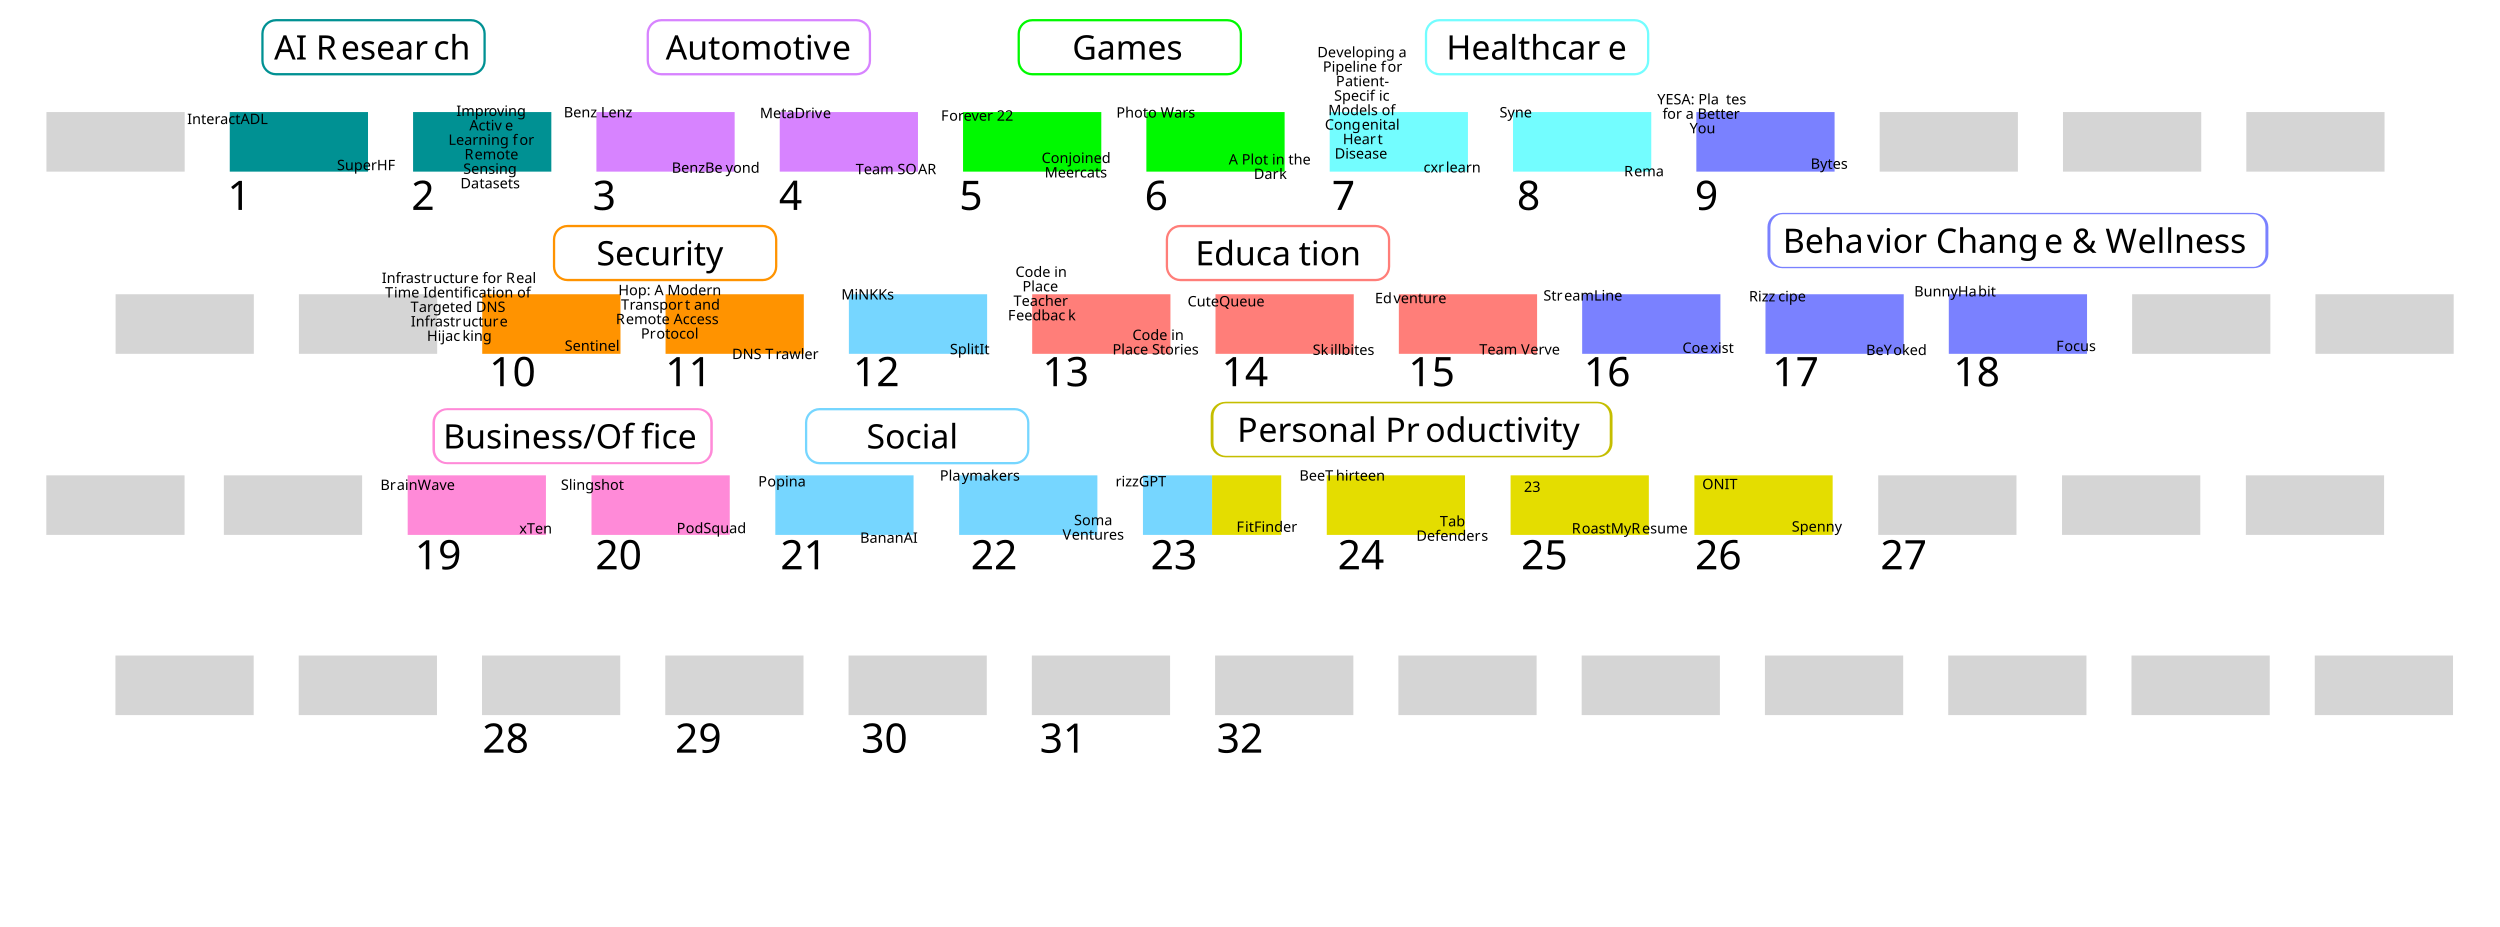
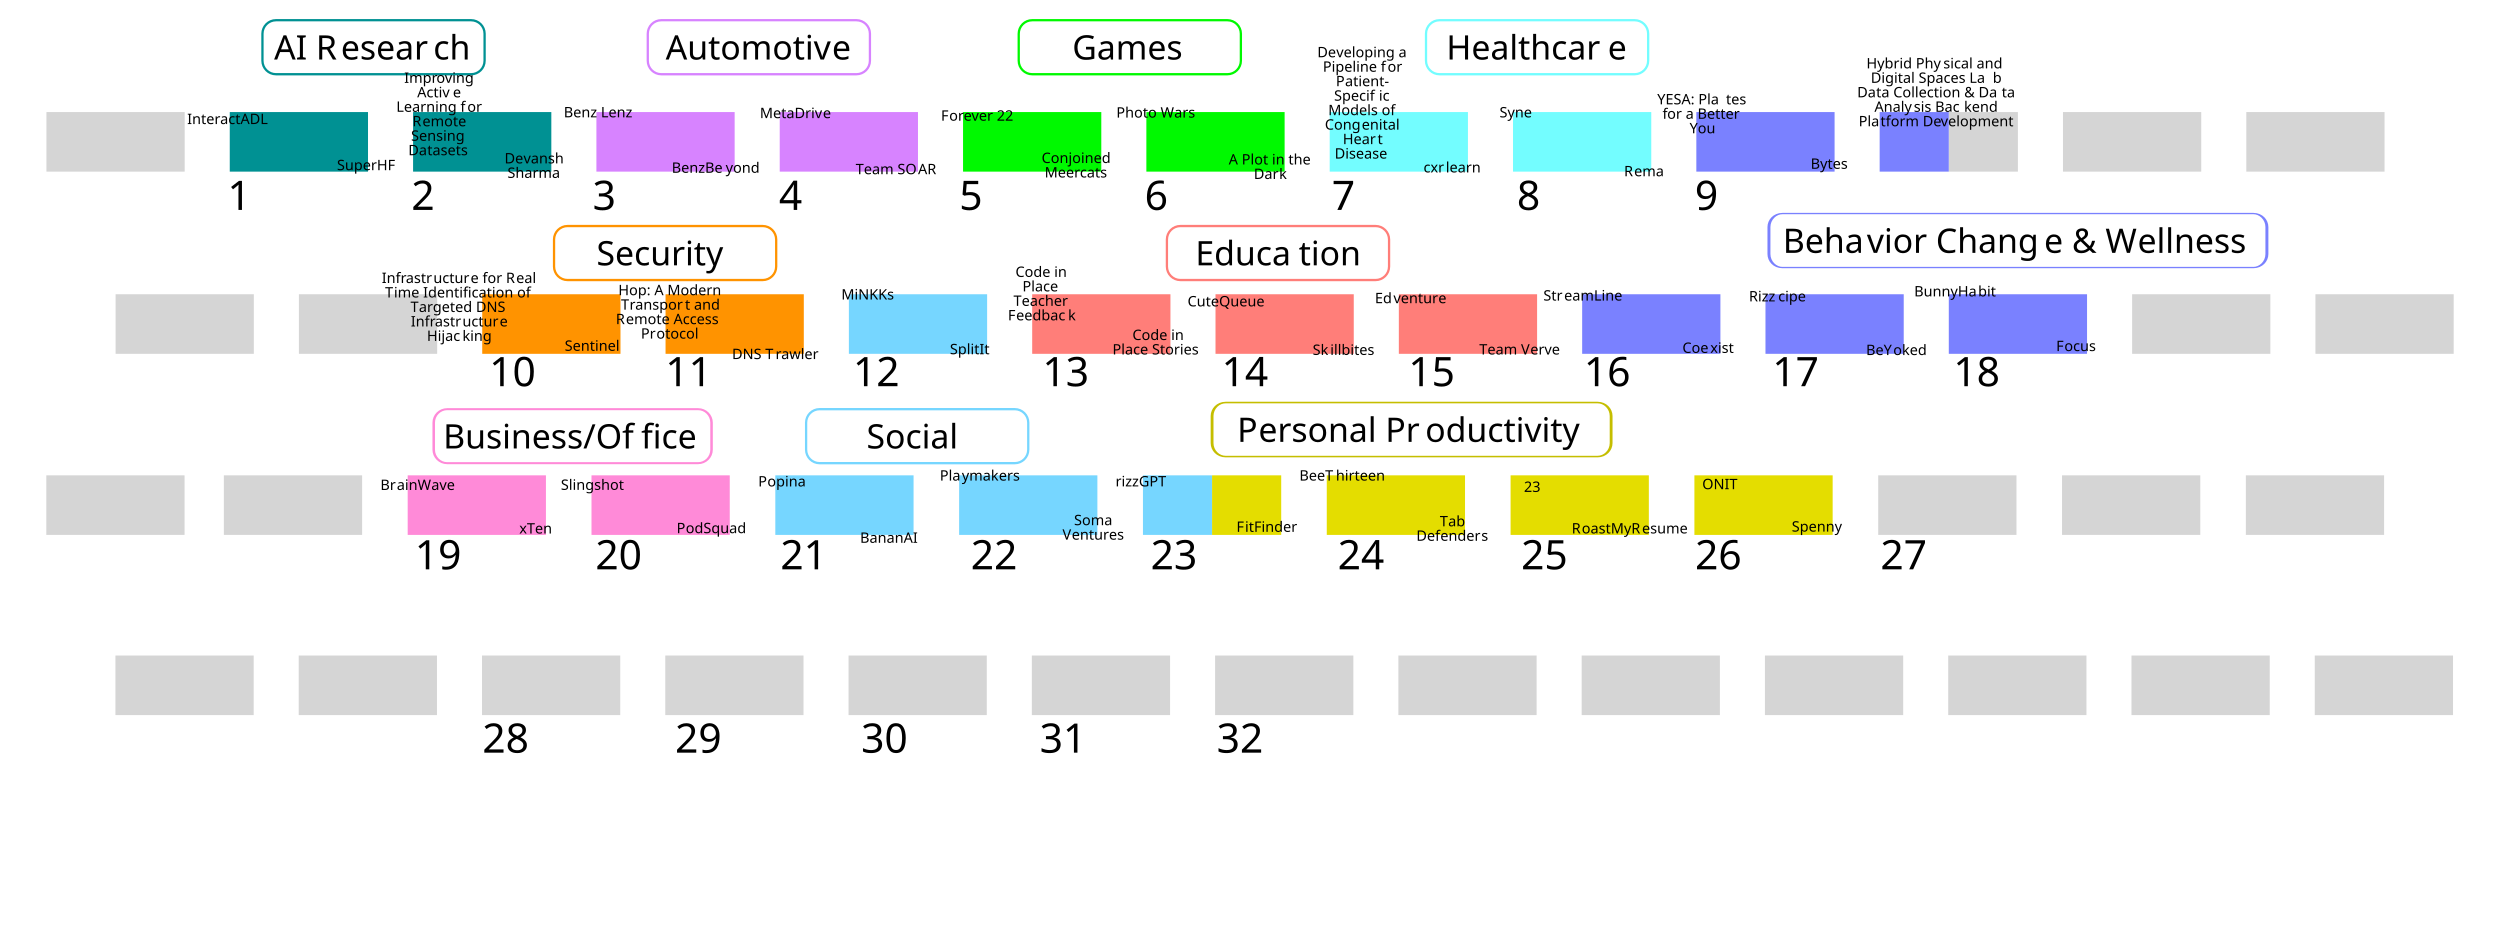
<svg xmlns="http://www.w3.org/2000/svg" width="100%" height="100%" viewBox="0 0 4318 1600" version="1.1" xml:space="preserve" style="fill-rule:evenodd;clip-rule:evenodd;stroke-linecap:round;stroke-linejoin:round;stroke-miterlimit:1.5;">
  <g transform="matrix(1,0,0,1,0.0192315,85.8607)">
    <rect x="80.184" y="107.692" width="238.785" height="102.894" style="fill:rgb(213,213,213);" />
  </g>
  <g transform="matrix(1,0,0,1,119.464,400.539)">
    <rect x="80.184" y="107.692" width="238.785" height="102.894" style="fill:rgb(213,213,213);" />
  </g>
  <g transform="matrix(1,0,0,1,119.196,1024.53)">
    <rect x="80.184" y="107.692" width="238.785" height="102.894" style="fill:rgb(213,213,213);" />
  </g>
  <g transform="matrix(1,0,0,1,435.753,1024.53)">
    <rect x="80.184" y="107.692" width="238.785" height="102.894" style="fill:rgb(213,213,213);" />
  </g>
  <g transform="matrix(1,0,0,1,752.31,1024.53)">
    <rect x="80.184" y="107.692" width="238.785" height="102.894" style="fill:rgb(214,214,214);" />
  </g>
  <g transform="matrix(1,0,0,1,1068.87,1024.53)">
    <rect x="80.184" y="107.692" width="238.785" height="102.894" style="fill:rgb(214,214,214);" />
  </g>
  <g transform="matrix(1,0,0,1,1385.42,1024.53)">
    <rect x="80.184" y="107.692" width="238.785" height="102.894" style="fill:rgb(213,213,213);" />
  </g>
  <g transform="matrix(1,0,0,1,1701.98,1024.53)">
    <rect x="80.184" y="107.692" width="238.785" height="102.894" style="fill:rgb(213,213,213);" />
  </g>
  <g transform="matrix(1,0,0,1,2018.54,1024.53)">
    <rect x="80.184" y="107.692" width="238.785" height="102.894" style="fill:rgb(213,213,213);" />
  </g>
  <g transform="matrix(1,0,0,1,2335.09,1024.53)">
    <rect x="80.184" y="107.692" width="238.785" height="102.894" style="fill:rgb(213,213,213);" />
  </g>
  <g transform="matrix(1,0,0,1,2651.65,1024.53)">
    <rect x="80.184" y="107.692" width="238.785" height="102.894" style="fill:rgb(213,213,213);" />
  </g>
  <g transform="matrix(1,0,0,1,2968.21,1024.53)">
    <rect x="80.184" y="107.692" width="238.785" height="102.894" style="fill:rgb(213,213,213);" />
  </g>
  <g transform="matrix(1,0,0,1,3284.76,1024.53)">
    <rect x="80.184" y="107.692" width="238.785" height="102.894" style="fill:rgb(213,213,213);" />
  </g>
  <g transform="matrix(1,0,0,1,3601.32,1024.53)">
    <rect x="80.184" y="107.692" width="238.785" height="102.894" style="fill:rgb(213,213,213);" />
  </g>
  <g transform="matrix(1,0,0,1,3917.88,1024.53)">
    <rect x="80.184" y="107.692" width="238.785" height="102.894" style="fill:rgb(213,213,213);" />
  </g>
  <g transform="matrix(1,0,0,1,-0.196716,713.311)">
    <rect x="80.184" y="107.692" width="238.785" height="102.894" style="fill:rgb(213,213,213);" />
  </g>
  <g transform="matrix(1,0,0,1,306.479,713.311)">
    <rect x="80.184" y="107.692" width="238.785" height="102.894" style="fill:rgb(213,213,213);" />
  </g>
  <g transform="matrix(1,0,0,1,623.967,713.311)">
    <rect x="80.184" y="107.692" width="238.785" height="102.894" style="fill:rgb(255,138,216);" />
  </g>
  <g transform="matrix(1,0,0,1,941.456,713.311)">
    <rect x="80.184" y="107.692" width="238.785" height="102.894" style="fill:rgb(255,138,216);" />
  </g>
  <g transform="matrix(1,0,0,1,1258.94,713.311)">
    <rect x="80.184" y="107.692" width="238.785" height="102.894" style="fill:rgb(118,214,255);" />
  </g>
  <g transform="matrix(1,0,0,1,1576.43,713.311)">
    <rect x="80.184" y="107.692" width="238.785" height="102.894" style="fill:rgb(118,214,255);" />
  </g>
  <g transform="matrix(0.5,0,0,1,1934.01,713.311)">
    <rect x="80.184" y="107.692" width="238.785" height="102.894" style="fill:rgb(118,214,255);" />
  </g>
  <g transform="matrix(0.5,0,0,1,2053.41,713.311)">
    <rect x="80.184" y="107.692" width="238.785" height="102.894" style="fill:rgb(228,221,0);" />
  </g>
  <g transform="matrix(1,0,0,1,2211.41,713.311)">
    <rect x="80.184" y="107.692" width="238.785" height="102.894" style="fill:rgb(228,221,0);" />
  </g>
  <g transform="matrix(1,0,0,1,2528.9,713.311)">
    <rect x="80.184" y="107.692" width="238.785" height="102.894" style="fill:rgb(228,221,0);" />
  </g>
  <g transform="matrix(1,0,0,1,2846.39,713.311)">
    <rect x="80.184" y="107.692" width="238.785" height="102.894" style="fill:rgb(228,221,0);" />
  </g>
  <g transform="matrix(1,0,0,1,3163.87,713.311)">
    <rect x="80.184" y="107.692" width="238.785" height="102.894" style="fill:rgb(213,213,213);" />
  </g>
  <g transform="matrix(1,0,0,1,3481.36,713.311)">
    <rect x="80.184" y="107.692" width="238.785" height="102.894" style="fill:rgb(213,213,213);" />
  </g>
  <g transform="matrix(1,0,0,1,3798.85,713.311)">
    <rect x="80.184" y="107.692" width="238.785" height="102.894" style="fill:rgb(213,213,213);" />
  </g>
  <g transform="matrix(1,0,0,1,436.096,400.539)">
    <rect x="80.184" y="107.692" width="238.785" height="102.894" style="fill:rgb(213,213,213);" />
  </g>
  <g transform="matrix(1,0,0,1,752.727,400.539)">
    <rect x="80.184" y="107.692" width="238.785" height="102.894" style="fill:rgb(255,147,0);" />
  </g>
  <g transform="matrix(1,0,0,1,1069.36,400.539)">
    <rect x="80.184" y="107.692" width="238.785" height="102.894" style="fill:rgb(255,147,0);" />
  </g>
  <g transform="matrix(1,0,0,1,1385.99,400.539)">
    <rect x="80.184" y="107.692" width="238.785" height="102.894" style="fill:rgb(118,214,255);" />
  </g>
  <g transform="matrix(1,0,0,1,1702.62,400.539)">
    <rect x="80.184" y="107.692" width="238.785" height="102.894" style="fill:rgb(255,126,121);" />
  </g>
  <g transform="matrix(1,0,0,1,2019.25,400.539)">
    <rect x="80.184" y="107.692" width="238.785" height="102.894" style="fill:rgb(255,126,121);" />
  </g>
  <g transform="matrix(1,0,0,1,2335.89,400.539)">
    <rect x="80.184" y="107.692" width="238.785" height="102.894" style="fill:rgb(255,126,121);" />
  </g>
  <g transform="matrix(1,0,0,1,2652.52,400.539)">
    <rect x="80.184" y="107.692" width="238.785" height="102.894" style="fill:rgb(122,129,255);" />
  </g>
  <g transform="matrix(1,0,0,1,2969.15,400.539)">
    <rect x="80.184" y="107.692" width="238.785" height="102.894" style="fill:rgb(122,129,255);" />
  </g>
  <g transform="matrix(1,0,0,1,3285.78,400.539)">
    <rect x="80.184" y="107.692" width="238.785" height="102.894" style="fill:rgb(122,129,255);" />
  </g>
  <g transform="matrix(1,0,0,1,3602.41,400.539)">
    <rect x="80.184" y="107.692" width="238.785" height="102.894" style="fill:rgb(213,213,213);" />
  </g>
  <g transform="matrix(1,0,0,1,3919.04,400.539)">
    <rect x="80.184" y="107.692" width="238.785" height="102.894" style="fill:rgb(213,213,213);" />
  </g>
  <g transform="matrix(1,0,0,1,316.653,85.8607)">
    <rect x="80.184" y="107.692" width="238.785" height="102.894" style="fill:rgb(0,145,147);" />
  </g>
  <g transform="matrix(1,0,0,1,633.287,85.8607)">
    <rect x="80.184" y="107.692" width="238.785" height="102.894" style="fill:rgb(0,145,147);" />
  </g>
  <g transform="matrix(1,0,0,1,949.921,85.8607)">
    <rect x="80.184" y="107.692" width="238.785" height="102.894" style="fill:rgb(215,131,255);" />
  </g>
  <g transform="matrix(1,0,0,1,1266.55,85.8607)">
    <rect x="80.184" y="107.692" width="238.785" height="102.894" style="fill:rgb(215,131,255);" />
  </g>
  <g transform="matrix(1,0,0,1,1583.19,85.8607)">
    <rect x="80.184" y="107.692" width="238.785" height="102.894" style="fill:rgb(0,249,0);" />
  </g>
  <g transform="matrix(1,0,0,1,1899.82,85.8607)">
    <rect x="80.184" y="107.692" width="238.785" height="102.894" style="fill:rgb(0,249,0);" />
  </g>
  <g transform="matrix(1,0,0,1,2216.46,85.8607)">
    <rect x="80.184" y="107.692" width="238.785" height="102.894" style="fill:rgb(115,253,255);" />
  </g>
  <g transform="matrix(1,0,0,1,2533.09,85.8607)">
    <rect x="80.184" y="107.692" width="238.785" height="102.894" style="fill:rgb(115,253,255);" />
  </g>
  <g transform="matrix(1,0,0,1,2849.72,85.8607)">
    <rect x="80.184" y="107.692" width="238.785" height="102.894" style="fill:rgb(122,129,255);" />
  </g>
-   <g transform="matrix(1,0,0,1,3166.36,85.8607)">
-     <rect x="80.184" y="107.692" width="238.785" height="102.894" style="fill:rgb(213,213,213);" />
+   <g transform="matrix(0.5,0,0,1,3325.84,85.8607)">
+     <rect x="80.184" y="107.692" width="238.785" height="102.894" style="fill:rgb(213,213,213);" />
+   </g>
+   <g transform="matrix(0.5,0,0,1,3206.45,85.8607)">
+     <rect x="80.184" y="107.692" width="238.785" height="102.894" style="fill:rgb(122,129,255);" />
  </g>
  <g transform="matrix(1,0,0,1,3482.99,85.8607)">
    <rect x="80.184" y="107.692" width="238.785" height="102.894" style="fill:rgb(213,213,213);" />
  </g>
  <g transform="matrix(1,0,0,1,3799.63,85.8607)">
    <rect x="80.184" y="107.692" width="238.785" height="102.894" style="fill:rgb(213,213,213);" />
  </g>
  <g transform="matrix(1,0,0,1,8.45554,68.8356)">
    <g transform="matrix(70.3158,0,0,70.3158,426.262,293.732)">
        </g>
    <text x="384.478px" y="293.732px" style="font-family:'ArialRoundedMTBold', 'Arial Rounded MT Bold', sans-serif;font-size:70.316px;">1</text>
  </g>
  <g transform="matrix(1,0,0,1,326.03,68.8356)">
    <g transform="matrix(70.3158,0,0,70.3158,426.262,293.732)">
        </g>
    <text x="384.478px" y="293.732px" style="font-family:'ArialRoundedMTBold', 'Arial Rounded MT Bold', sans-serif;font-size:70.316px;">2</text>
  </g>
  <g transform="matrix(1,0,0,1,639.115,68.8356)">
    <g transform="matrix(70.3158,0,0,70.3158,426.262,293.732)">
        </g>
    <text x="384.478px" y="293.732px" style="font-family:'ArialRoundedMTBold', 'Arial Rounded MT Bold', sans-serif;font-size:70.316px;">3</text>
  </g>
  <g transform="matrix(1,0,0,1,960.898,68.8356)">
    <g transform="matrix(70.3158,0,0,70.3158,426.262,293.732)">
        </g>
    <text x="384.478px" y="293.732px" style="font-family:'ArialRoundedMTBold', 'Arial Rounded MT Bold', sans-serif;font-size:70.316px;">4</text>
  </g>
  <g transform="matrix(1,0,0,1,1272.39,68.8356)">
    <g transform="matrix(70.3158,0,0,70.3158,426.262,293.732)">
        </g>
    <text x="384.478px" y="293.732px" style="font-family:'ArialRoundedMTBold', 'Arial Rounded MT Bold', sans-serif;font-size:70.316px;">5</text>
  </g>
  <g transform="matrix(1,0,0,1,1592.62,68.8356)">
    <g transform="matrix(70.3158,0,0,70.3158,426.262,293.732)">
        </g>
    <text x="384.478px" y="293.732px" style="font-family:'ArialRoundedMTBold', 'Arial Rounded MT Bold', sans-serif;font-size:70.316px;">6</text>
  </g>
  <g transform="matrix(1,0,0,1,1915.85,68.8356)">
    <g transform="matrix(70.3158,0,0,70.3158,426.262,293.732)">
        </g>
    <text x="384.478px" y="293.732px" style="font-family:'ArialRoundedMTBold', 'Arial Rounded MT Bold', sans-serif;font-size:70.316px;">7</text>
  </g>
  <g transform="matrix(1,0,0,1,2235.55,68.8356)">
    <g transform="matrix(70.3158,0,0,70.3158,426.262,293.732)">
        </g>
    <text x="384.478px" y="293.732px" style="font-family:'ArialRoundedMTBold', 'Arial Rounded MT Bold', sans-serif;font-size:70.316px;">8</text>
  </g>
  <g transform="matrix(1,0,0,1,2542.94,68.8356)">
    <g transform="matrix(70.3158,0,0,70.3158,426.262,293.732)">
        </g>
    <text x="384.478px" y="293.732px" style="font-family:'ArialRoundedMTBold', 'Arial Rounded MT Bold', sans-serif;font-size:70.316px;">9</text>
  </g>
  <g transform="matrix(1,0,0,1,2989.41,373.294)">
    <g transform="matrix(70.3158,0,0,70.3158,468.046,293.732)">
        </g>
    <text x="384.478px" y="293.732px" style="font-family:'ArialRoundedMTBold', 'Arial Rounded MT Bold', sans-serif;font-size:70.316px;">18</text>
  </g>
  <g transform="matrix(1,0,0,1,2676.7,373.294)">
    <g transform="matrix(70.3158,0,0,70.3158,468.046,293.732)">
        </g>
    <text x="384.478px" y="293.732px" style="font-family:'ArialRoundedMTBold', 'Arial Rounded MT Bold', sans-serif;font-size:70.316px;">17</text>
  </g>
  <g transform="matrix(1,0,0,1,2351.26,373.294)">
    <g transform="matrix(70.3158,0,0,70.3158,468.046,293.732)">
        </g>
    <text x="384.478px" y="293.732px" style="font-family:'ArialRoundedMTBold', 'Arial Rounded MT Bold', sans-serif;font-size:70.316px;">16</text>
  </g>
  <g transform="matrix(1,0,0,1,2048.05,373.294)">
    <g transform="matrix(70.3158,0,0,70.3158,468.046,293.732)">
        </g>
    <text x="384.478px" y="293.732px" style="font-family:'ArialRoundedMTBold', 'Arial Rounded MT Bold', sans-serif;font-size:70.316px;">15</text>
  </g>
  <g transform="matrix(1,0,0,1,1725.52,373.294)">
    <g transform="matrix(70.3158,0,0,70.3158,468.046,293.732)">
        </g>
    <text x="384.478px" y="293.732px" style="font-family:'ArialRoundedMTBold', 'Arial Rounded MT Bold', sans-serif;font-size:70.316px;">14</text>
  </g>
  <g transform="matrix(1,0,0,1,1416.05,373.294)">
    <g transform="matrix(70.3158,0,0,70.3158,468.046,293.732)">
        </g>
    <text x="384.478px" y="293.732px" style="font-family:'ArialRoundedMTBold', 'Arial Rounded MT Bold', sans-serif;font-size:70.316px;">13</text>
  </g>
  <g transform="matrix(1,0,0,1,1088.82,373.294)">
    <g transform="matrix(70.3158,0,0,70.3158,468.046,293.732)">
        </g>
    <text x="384.478px" y="293.732px" style="font-family:'ArialRoundedMTBold', 'Arial Rounded MT Bold', sans-serif;font-size:70.316px;">12</text>
  </g>
  <g transform="matrix(1,0,0,1,764.664,373.294)">
    <g transform="matrix(70.3158,0,0,70.3158,468.046,293.732)">
        </g>
    <text x="384.478px" y="293.732px" style="font-family:'ArialRoundedMTBold', 'Arial Rounded MT Bold', sans-serif;font-size:70.316px;">11</text>
  </g>
  <g transform="matrix(1,0,0,1,460.52,373.294)">
    <g transform="matrix(70.3158,0,0,70.3158,468.046,293.732)">
        </g>
    <text x="384.478px" y="293.732px" style="font-family:'ArialRoundedMTBold', 'Arial Rounded MT Bold', sans-serif;font-size:70.316px;">10</text>
  </g>
  <g transform="matrix(1,0,0,1,332.006,689.567)">
    <g transform="matrix(70.3158,0,0,70.3158,468.046,293.732)">
        </g>
    <text x="384.478px" y="293.732px" style="font-family:'ArialRoundedMTBold', 'Arial Rounded MT Bold', sans-serif;font-size:70.316px;">19</text>
  </g>
  <g transform="matrix(1,0,0,1,643.875,689.567)">
    <g transform="matrix(70.3158,0,0,70.3158,468.046,293.732)">
        </g>
    <text x="384.478px" y="293.732px" style="font-family:'ArialRoundedMTBold', 'Arial Rounded MT Bold', sans-serif;font-size:70.316px;">20</text>
  </g>
  <g transform="matrix(1,0,0,1,963.383,689.567)">
    <g transform="matrix(70.3158,0,0,70.3158,468.046,293.732)">
        </g>
    <text x="384.478px" y="293.732px" style="font-family:'ArialRoundedMTBold', 'Arial Rounded MT Bold', sans-serif;font-size:70.316px;">21</text>
  </g>
  <g transform="matrix(1,0,0,1,1292.23,689.567)">
    <g transform="matrix(70.3158,0,0,70.3158,468.046,293.732)">
        </g>
    <text x="384.478px" y="293.732px" style="font-family:'ArialRoundedMTBold', 'Arial Rounded MT Bold', sans-serif;font-size:70.316px;">22</text>
  </g>
  <g transform="matrix(1,0,0,1,1602.92,689.567)">
    <g transform="matrix(70.3158,0,0,70.3158,468.046,293.732)">
        </g>
    <text x="384.478px" y="293.732px" style="font-family:'ArialRoundedMTBold', 'Arial Rounded MT Bold', sans-serif;font-size:70.316px;">23</text>
  </g>
  <g transform="matrix(1,0,0,1,1925.99,689.567)">
    <g transform="matrix(70.3158,0,0,70.3158,468.046,293.732)">
        </g>
    <text x="384.478px" y="293.732px" style="font-family:'ArialRoundedMTBold', 'Arial Rounded MT Bold', sans-serif;font-size:70.316px;">24</text>
  </g>
  <g transform="matrix(1,0,0,1,2242.82,689.567)">
    <g transform="matrix(70.3158,0,0,70.3158,468.046,293.732)">
        </g>
    <text x="384.478px" y="293.732px" style="font-family:'ArialRoundedMTBold', 'Arial Rounded MT Bold', sans-serif;font-size:70.316px;">25</text>
  </g>
  <g transform="matrix(1,0,0,1,2543.24,689.567)">
    <g transform="matrix(70.3158,0,0,70.3158,468.046,293.732)">
        </g>
    <text x="384.478px" y="293.732px" style="font-family:'ArialRoundedMTBold', 'Arial Rounded MT Bold', sans-serif;font-size:70.316px;">26</text>
  </g>
  <g transform="matrix(1,0,0,1,2863.38,689.567)">
    <g transform="matrix(70.3158,0,0,70.3158,468.046,293.732)">
        </g>
    <text x="384.478px" y="293.732px" style="font-family:'ArialRoundedMTBold', 'Arial Rounded MT Bold', sans-serif;font-size:70.316px;">27</text>
  </g>
  <g transform="matrix(1,0,0,1,1716.96,1006.3)">
    <g transform="matrix(70.3158,0,0,70.3158,468.046,293.732)">
        </g>
    <text x="384.478px" y="293.732px" style="font-family:'ArialRoundedMTBold', 'Arial Rounded MT Bold', sans-serif;font-size:70.316px;">32</text>
  </g>
  <g transform="matrix(1,0,0,1,1411.28,1006.3)">
    <g transform="matrix(70.3158,0,0,70.3158,468.046,293.732)">
        </g>
    <text x="384.478px" y="293.732px" style="font-family:'ArialRoundedMTBold', 'Arial Rounded MT Bold', sans-serif;font-size:70.316px;">31</text>
  </g>
  <g transform="matrix(1,0,0,1,1102.9,1006.3)">
    <g transform="matrix(70.3158,0,0,70.3158,468.046,293.732)">
        </g>
    <text x="384.478px" y="293.732px" style="font-family:'ArialRoundedMTBold', 'Arial Rounded MT Bold', sans-serif;font-size:70.316px;">30</text>
  </g>
  <g transform="matrix(1,0,0,1,781.515,1006.3)">
    <g transform="matrix(70.3158,0,0,70.3158,468.046,293.732)">
        </g>
    <text x="384.478px" y="293.732px" style="font-family:'ArialRoundedMTBold', 'Arial Rounded MT Bold', sans-serif;font-size:70.316px;">29</text>
  </g>
  <g transform="matrix(1,0,0,1,448.64,1006.3)">
    <g transform="matrix(70.3158,0,0,70.3158,468.046,293.732)">
        </g>
    <text x="384.478px" y="293.732px" style="font-family:'ArialRoundedMTBold', 'Arial Rounded MT Bold', sans-serif;font-size:70.316px;">28</text>
  </g>
  <g transform="matrix(1,0,0,1,-31.3942,-272.551)">
    <g transform="matrix(58.3333,0,0,58.3333,848.24,375.353)">
        </g>
    <text x="504.848px" y="375.353px" style="font-family:'ArialRoundedMTBold', 'Arial Rounded MT Bold', sans-serif;font-size:58.333px;">AI R<tspan x="620.148px 654.812px " y="375.353px 375.353px ">es</tspan>ear<tspan x="779.795px " y="375.353px ">c</tspan>h</text>
    <path d="M868.392,330.796C868.392,317.924 857.941,307.474 845.069,307.474L508.019,307.474C495.147,307.474 484.697,317.924 484.697,330.796L484.697,377.441C484.697,390.313 495.147,400.764 508.019,400.764L845.069,400.764C857.941,400.764 868.392,390.313 868.392,377.441L868.392,330.796Z" style="fill:none;stroke:rgb(0,145,147);stroke-width:3.96px;" />
  </g>
  <g transform="matrix(1,0,0,1,634.151,-272.551)">
    <g transform="matrix(58.3333,0,0,58.3333,837.488,375.353)">
        </g>
    <text x="515.601px" y="375.353px" style="font-family:'ArialRoundedMTBold', 'Arial Rounded MT Bold', sans-serif;font-size:58.333px;">Automotiv<tspan x="802.824px " y="375.353px ">e</tspan>
    </text>
    <path d="M868.392,330.796C868.392,317.924 857.941,307.474 845.069,307.474L508.019,307.474C495.147,307.474 484.697,317.924 484.697,330.796L484.697,377.441C484.697,390.313 495.147,400.764 508.019,400.764L845.069,400.764C857.941,400.764 868.392,390.313 868.392,377.441L868.392,330.796Z" style="fill:none;stroke:rgb(215,131,255);stroke-width:3.96px;" />
  </g>
  <g transform="matrix(1,0,0,1,1274.85,-272.551)">
    <g transform="matrix(58.3333,0,0,58.3333,775.922,375.353)">
        </g>
    <text x="577.167px" y="375.353px" style="font-family:'ArialRoundedMTBold', 'Arial Rounded MT Bold', sans-serif;font-size:58.333px;">Games</text>
    <path d="M868.392,330.796C868.392,317.924 857.941,307.474 845.069,307.474L508.019,307.474C495.147,307.474 484.697,317.924 484.697,330.796L484.697,377.441C484.697,390.313 495.147,400.764 508.019,400.764L845.069,400.764C857.941,400.764 868.392,390.313 868.392,377.441L868.392,330.796Z" style="fill:none;stroke:rgb(0,249,0);stroke-width:3.96px;" />
  </g>
  <g transform="matrix(1,0,0,1,1978.31,-272.551)">
    <g transform="matrix(58.3333,0,0,58.3333,833.258,375.353)">
        </g>
    <text x="519.83px" y="375.353px" style="font-family:'ArialRoundedMTBold', 'Arial Rounded MT Bold', sans-serif;font-size:58.333px;">Healthcar<tspan x="798.594px " y="375.353px ">e</tspan>
    </text>
    <path d="M868.392,330.796C868.392,317.924 857.941,307.474 845.069,307.474L508.019,307.474C495.147,307.474 484.697,317.924 484.697,330.796L484.697,377.441C484.697,390.313 495.147,400.764 508.019,400.764L845.069,400.764C857.941,400.764 868.392,390.313 868.392,377.441L868.392,330.796Z" style="fill:none;stroke:rgb(115,253,255);stroke-width:3.96px;" />
  </g>
  <g transform="matrix(2.24152,0,0,1,1968.87,61.366)">
    <g transform="matrix(0.446127,0,0,1,268.461,0)">
      <g transform="matrix(58.3333,0,0,58.3333,1320.72,375.353)">
            </g>
      <text x="508.728px" y="375.353px" style="font-family:'ArialRoundedMTBold', 'Arial Rounded MT Bold', sans-serif;font-size:58.333px;">Beha<tspan x="653.793px 685.409px " y="375.353px 375.353px ">vi</tspan>or Chang<tspan x="959.9px 994.564px " y="375.353px 375.353px ">e </tspan>&amp; W<tspan x="1121.31px 1155.98px " y="375.353px 375.353px ">el</tspan>lness</text>
    </g>
    <path d="M868.392,330.796C868.392,317.924 863.73,307.474 857.987,307.474L495.102,307.474C489.359,307.474 484.697,317.924 484.697,330.796L484.697,377.441C484.697,390.313 489.359,400.764 495.102,400.764L857.987,400.764C863.73,400.764 868.392,390.313 868.392,377.441L868.392,330.796Z" style="fill:none;stroke:rgb(122,129,255);stroke-width:2.28px;" />
  </g>
  <g transform="matrix(1,0,0,1,472.242,82.9232)">
    <g transform="matrix(58.3333,0,0,58.3333,795.091,375.353)">
        </g>
    <text x="557.998px" y="375.353px" style="font-family:'ArialRoundedMTBold', 'Arial Rounded MT Bold', sans-serif;font-size:58.333px;">Security</text>
    <path d="M868.392,330.796C868.392,317.924 857.941,307.474 845.069,307.474L508.019,307.474C495.147,307.474 484.697,317.924 484.697,330.796L484.697,377.441C484.697,390.313 495.147,400.764 508.019,400.764L845.069,400.764C857.941,400.764 868.392,390.313 868.392,377.441L868.392,330.796Z" style="fill:none;stroke:rgb(255,147,0);stroke-width:3.96px;" />
  </g>
  <g transform="matrix(1,0,0,1,1530.8,82.9232)">
    <g transform="matrix(58.3333,0,0,58.3333,819.245,375.353)">
        </g>
    <text x="533.844px" y="375.353px" style="font-family:'ArialRoundedMTBold', 'Arial Rounded MT Bold', sans-serif;font-size:58.333px;">Educa<tspan x="712.319px 732.969px " y="375.353px 375.353px ">ti</tspan>on</text>
    <path d="M868.392,330.796C868.392,317.924 857.941,307.474 845.069,307.474L508.019,307.474C495.147,307.474 484.697,317.924 484.697,330.796L484.697,377.441C484.697,390.313 495.147,400.764 508.019,400.764L845.069,400.764C857.941,400.764 868.392,390.313 868.392,377.441L868.392,330.796Z" style="fill:none;stroke:rgb(255,126,121);stroke-width:3.96px;" />
  </g>
  <g transform="matrix(1,0,0,1,907.617,399.236)">
    <g transform="matrix(58.3333,0,0,58.3333,764.087,375.353)">
        </g>
    <text x="589.002px" y="375.353px" style="font-family:'ArialRoundedMTBold', 'Arial Rounded MT Bold', sans-serif;font-size:58.333px;">Social</text>
    <path d="M868.392,330.796C868.392,317.924 857.941,307.474 845.069,307.474L508.019,307.474C495.147,307.474 484.697,317.924 484.697,330.796L484.697,377.441C484.697,390.313 495.147,400.764 508.019,400.764L845.069,400.764C857.941,400.764 868.392,390.313 868.392,377.441L868.392,330.796Z" style="fill:none;stroke:rgb(118,214,255);stroke-width:3.96px;" />
  </g>
  <g transform="matrix(1.25066,0,0,1,142.926,399.236)">
    <g transform="matrix(0.799581,0,0,1,97.1427,0)">
      <g transform="matrix(58.3333,0,0,58.3333,948.224,375.353)">
            </g>
      <text x="501.04px" y="375.353px" style="font-family:'ArialRoundedMTBold', 'Arial Rounded MT Bold', sans-serif;font-size:58.333px;">Business/Of<tspan x="842.951px 863.088px 878.896px " y="375.353px 375.353px 375.353px ">fic</tspan>e</text>
    </g>
    <path d="M868.392,330.796C868.392,317.924 860.036,307.474 849.744,307.474L503.345,307.474C493.053,307.474 484.697,317.924 484.697,330.796L484.697,377.441C484.697,390.313 493.053,400.764 503.345,400.764L849.744,400.764C860.036,400.764 868.392,390.313 868.392,377.441L868.392,330.796Z" style="fill:none;stroke:rgb(255,138,216);stroke-width:3.5px;" />
  </g>
  <g transform="matrix(1.7963,0,0,1,1222.84,387.817)">
    <g transform="matrix(0.5567,0,0,1,214.866,0)">
      <g transform="matrix(58.3333,0,0,58.3333,1130.59,375.353)">
            </g>
      <text x="528.033px" y="375.353px" style="font-family:'ArialRoundedMTBold', 'Arial Rounded MT Bold', sans-serif;font-size:58.333px;">P<tspan x="564.719px 599.383px 623.479px 655.096px " y="375.353px 375.353px 375.353px 375.353px ">erso</tspan>nal Pr<tspan x="852.853px 888.087px " y="375.353px 375.353px ">od</tspan>uctivity</text>
    </g>
    <path d="M868.392,330.796C868.392,317.924 862.574,307.474 855.408,307.474L497.681,307.474C490.515,307.474 484.697,317.924 484.697,330.796L484.697,377.441C484.697,390.313 490.515,400.764 497.681,400.764L855.408,400.764C862.574,400.764 868.392,390.313 868.392,377.441L868.392,330.796Z" style="fill:none;stroke:rgb(197,190,0);stroke-width:2.72px;" />
  </g>
  <g transform="matrix(1,0,0,1,-38.2923,84.0818)">
    <g transform="matrix(25,0,0,25,508.683,130.203)">
        </g>
    <text x="361.576px" y="130.203px" style="font-family:'ArialRoundedMTBold', 'Arial Rounded MT Bold', sans-serif;font-size:25px;">Inter<tspan x="418.534px 433.39px " y="130.203px 130.203px ">ac</tspan>tADL</text>
  </g>
  <g transform="matrix(1,0,0,1,200.493,163.712)">
    <g transform="matrix(25,0,0,25,488.779,130.203)">
        </g>
    <text x="381.479px" y="130.203px" style="font-family:'ArialRoundedMTBold', 'Arial Rounded MT Bold', sans-serif;font-size:25px;">SuperHF</text>
  </g>
  <g transform="matrix(1,0,0,1,601.281,72.4501)">
    <g transform="matrix(25,0,0,25,497.776,130.203)">
        </g>
    <text x="372.483px" y="130.203px" style="font-family:'ArialRoundedMTBold', 'Arial Rounded MT Bold', sans-serif;font-size:25px;">Benz Lenz</text>
  </g>
  <g transform="matrix(1,0,0,1,306.142,389.337)">
    <text x="353.186px" y="99.489px" style="font-family:'ArialRoundedMTBold', 'Arial Rounded MT Bold', sans-serif;font-size:25px;">Infr<tspan x="394.763px 409.619px " y="99.489px 99.489px ">as</tspan>tr<tspan x="442.346px 457.446px " y="99.489px 99.489px ">uc</tspan>tur<tspan x="506.58px 521.436px 527.686px 535.681px 550.781px " y="99.489px 99.489px 99.489px 99.489px 99.489px ">e for</tspan> R<tspan x="585.339px 600.195px " y="99.489px 99.489px ">ea</tspan>l</text>
    <text x="358.948px" y="124.489px" style="font-family:'ArialRoundedMTBold', 'Arial Rounded MT Bold', sans-serif;font-size:25px;">T<tspan x="374.243px 381.018px " y="124.489px 124.489px ">im</tspan>e Identif<tspan x="501.904px 508.679px 523.535px 537.769px 546.619px " y="124.489px 124.489px 124.489px 124.489px 124.489px ">icati</tspan>on of</text>
    <text x="402.917px" y="149.489px" style="font-family:'ArialRoundedMTBold', 'Arial Rounded MT Bold', sans-serif;font-size:25px;">T<tspan x="417.297px 432.153px 442.48px 457.483px 472.339px " y="149.489px 149.489px 149.489px 149.489px 149.489px ">arget</tspan>ed DNS</text>
    <text x="403.381px" y="174.489px" style="font-family:'ArialRoundedMTBold', 'Arial Rounded MT Bold', sans-serif;font-size:25px;">Infr<tspan x="444.958px 459.814px " y="174.489px 174.489px ">as</tspan>tr<tspan x="492.541px 507.642px " y="174.489px 174.489px ">uc</tspan>tur<tspan x="556.775px " y="174.489px ">e</tspan>
    </text>
    <g transform="matrix(25,0,0,25,543.762,199.489)">
        </g>
    <text x="431.25px" y="199.489px" style="font-family:'ArialRoundedMTBold', 'Arial Rounded MT Bold', sans-serif;font-size:25px;">Hijac<tspan x="492.554px 506.262px 513.037px " y="199.489px 199.489px 199.489px ">kin</tspan>g</text>
  </g>
  <g transform="matrix(1,0,0,1,589.69,475.692)">
    <g transform="matrix(25,0,0,25,484.623,130.203)">
        </g>
    <text x="385.636px" y="130.203px" style="font-family:'ArialRoundedMTBold', 'Arial Rounded MT Bold', sans-serif;font-size:25px;">Sentinel</text>
  </g>
  <g transform="matrix(1,0,0,1,694.784,410.392)">
    <text x="373.181px" y="99.489px" style="font-family:'ArialRoundedMTBold', 'Arial Rounded MT Bold', sans-serif;font-size:25px;">Hop: A Modern</text>
    <text x="377.838px" y="124.489px" style="font-family:'ArialRoundedMTBold', 'Arial Rounded MT Bold', sans-serif;font-size:25px;">T<tspan x="392.511px 402.838px 417.694px " y="124.489px 124.489px 124.489px ">ran</tspan>spor<tspan x="488.324px 497.174px " y="124.489px 124.489px ">t </tspan>and</text>
    <text x="368.903px" y="149.489px" style="font-family:'ArialRoundedMTBold', 'Arial Rounded MT Bold', sans-serif;font-size:25px;">R<tspan x="386.261px 401.117px " y="149.489px 149.489px ">em</tspan>ote Access</text>
    <g transform="matrix(25,0,0,25,514.648,174.489)">
        </g>
    <text x="412.195px" y="174.489px" style="font-family:'ArialRoundedMTBold', 'Arial Rounded MT Bold', sans-serif;font-size:25px;">Pr<tspan x="438.867px 453.967px " y="174.489px 174.489px ">ot</tspan>ocol</text>
  </g>
  <g transform="matrix(1,0,0,1,905.504,490.023)">
    <g transform="matrix(25,0,0,25,511.411,130.203)">
        </g>
    <text x="358.848px" y="130.203px" style="font-family:'ArialRoundedMTBold', 'Arial Rounded MT Bold', sans-serif;font-size:25px;">DNS T<tspan x="433.945px 444.272px 458.506px 478.83px " y="130.203px 130.203px 130.203px 130.203px ">rawl</tspan>er</text>
  </g>
  <g transform="matrix(1,0,0,1,801.172,168.248)">
    <g transform="matrix(25,0,0,25,511.228,130.203)">
        </g>
    <text x="359.031px" y="130.203px" style="font-family:'ArialRoundedMTBold', 'Arial Rounded MT Bold', sans-serif;font-size:25px;">BenzBe<tspan x="452.183px 465.403px 480.503px " y="130.203px 130.203px 130.203px ">yon</tspan>d</text>
  </g>
  <g transform="matrix(1,0,0,1,939.175,73.8855)">
    <g transform="matrix(25,0,0,25,496.976,130.203)">
        </g>
    <text x="373.282px" y="130.203px" style="font-family:'ArialRoundedMTBold', 'Arial Rounded MT Bold', sans-serif;font-size:25px;">MetaDriv<tspan x="482.12px " y="130.203px ">e</tspan>
    </text>
  </g>
  <g transform="matrix(1,0,0,1,1114.64,170.708)">
    <g transform="matrix(25,0,0,25,506.937,130.203)">
        </g>
    <text x="363.321px" y="130.203px" style="font-family:'ArialRoundedMTBold', 'Arial Rounded MT Bold', sans-serif;font-size:25px;">T<tspan x="377.372px 392.228px " y="130.203px 130.203px ">ea</tspan>m SO<tspan x="470.975px 488.956px " y="130.203px 130.203px ">AR</tspan>
    </text>
  </g>
  <g transform="matrix(1,0,0,1,1254.53,78.2745)">
    <g transform="matrix(25,0,0,25,499.528,130.203)">
        </g>
    <text x="370.731px" y="130.203px" style="font-family:'ArialRoundedMTBold', 'Arial Rounded MT Bold', sans-serif;font-size:25px;">F<tspan x="384.879px 399.979px 410.306px 424.54px 437.76px 452.616px " y="130.203px 130.203px 130.203px 130.203px 130.203px 130.203px ">orever</tspan> 22</text>
  </g>
  <g transform="matrix(1,0,0,1,1425.35,163.854)">
    <text x="373.661px" y="117.703px" style="font-family:'ArialRoundedMTBold', 'Arial Rounded MT Bold', sans-serif;font-size:25px;">Conjoined</text>
    <g transform="matrix(25,0,0,25,491.294,142.703)">
        </g>
    <text x="378.965px" y="142.703px" style="font-family:'ArialRoundedMTBold', 'Arial Rounded MT Bold', sans-serif;font-size:25px;">Meer<tspan x="439.805px 454.661px 468.894px 477.744px " y="142.703px 142.703px 142.703px 142.703px ">cats</tspan>
    </text>
  </g>
  <g transform="matrix(1,0,0,1,1364.85,378.808)">
    <text x="389.023px" y="99.489px" style="font-family:'ArialRoundedMTBold', 'Arial Rounded MT Bold', sans-serif;font-size:25px;">Code in</text>
    <text x="401.121px" y="124.489px" style="font-family:'ArialRoundedMTBold', 'Arial Rounded MT Bold', sans-serif;font-size:25px;">Place</text>
    <text x="385.679px" y="149.489px" style="font-family:'ArialRoundedMTBold', 'Arial Rounded MT Bold', sans-serif;font-size:25px;">T<tspan x="399.729px 414.585px 429.441px 443.674px 458.774px " y="149.489px 149.489px 149.489px 149.489px 149.489px ">eache</tspan>r</text>
    <g transform="matrix(25,0,0,25,494.23,174.489)">
        </g>
    <text x="376.029px" y="174.489px" style="font-family:'ArialRoundedMTBold', 'Arial Rounded MT Bold', sans-serif;font-size:25px;">F<tspan x="390.177px 405.033px " y="174.489px 174.489px ">ee</tspan>dbac<tspan x="479.899px " y="174.489px ">k</tspan>
    </text>
  </g>
  <g transform="matrix(1,0,0,1,1566.85,469.585)">
    <text x="389.023px" y="117.703px" style="font-family:'ArialRoundedMTBold', 'Arial Rounded MT Bold', sans-serif;font-size:25px;">Code in</text>
    <g transform="matrix(25,0,0,25,515.641,142.703)">
        </g>
    <text x="354.618px" y="142.703px" style="font-family:'ArialRoundedMTBold', 'Arial Rounded MT Bold', sans-serif;font-size:25px;">Place Stories</text>
  </g>
  <g transform="matrix(1,0,0,1,1684.49,399.003)">
    <g transform="matrix(25,0,0,25,503.641,130.203)">
        </g>
    <text x="366.617px" y="130.203px" style="font-family:'ArialRoundedMTBold', 'Arial Rounded MT Bold', sans-serif;font-size:25px;">CuteQueue</text>
  </g>
  <g transform="matrix(1,0,0,1,1887.24,482.82)">
    <g transform="matrix(25,0,0,25,490.311,130.203)">
        </g>
    <text x="379.947px" y="130.203px" style="font-family:'ArialRoundedMTBold', 'Arial Rounded MT Bold', sans-serif;font-size:25px;">Sk<tspan x="410.331px 417.106px " y="130.203px 130.203px ">il</tspan>lbites</text>
  </g>
  <g transform="matrix(1,0,0,1,2001.77,393.503)">
    <g transform="matrix(25,0,0,25,497.269,130.203)">
        </g>
    <text x="372.989px" y="130.203px" style="font-family:'ArialRoundedMTBold', 'Arial Rounded MT Bold', sans-serif;font-size:25px;">Ed<tspan x="404.96px 418.18px 433.036px " y="130.203px 130.203px 130.203px ">ven</tspan>tur<tspan x="482.413px " y="130.203px ">e</tspan>
    </text>
  </g>
  <g transform="matrix(1,0,0,1,1066.59,387.129)">
    <g transform="matrix(25,0,0,25,483.707,130.203)">
        </g>
    <text x="386.551px" y="130.203px" style="font-family:'ArialRoundedMTBold', 'Arial Rounded MT Bold', sans-serif;font-size:25px;">MiNKKs</text>
  </g>
  <g transform="matrix(1,0,0,1,1258.44,699.901)">
    <g transform="matrix(25,0,0,25,505.436,130.203)">
        </g>
    <text x="364.823px" y="130.203px" style="font-family:'ArialRoundedMTBold', 'Arial Rounded MT Bold', sans-serif;font-size:25px;">Pla<tspan x="402.799px 416.349px " y="130.203px 130.203px ">ym</tspan>ak<tspan x="466.703px 481.559px 491.886px " y="130.203px 130.203px 130.203px ">ers</tspan>
    </text>
  </g>
  <g transform="matrix(1,0,0,1,1454.3,789.419)">
    <text x="400.754px" y="117.703px" style="font-family:'ArialRoundedMTBold', 'Arial Rounded MT Bold', sans-serif;font-size:25px;">Soma</text>
    <g transform="matrix(25,0,0,25,489.426,142.703)">
        </g>
    <text x="380.832px" y="142.703px" style="font-family:'ArialRoundedMTBold', 'Arial Rounded MT Bold', sans-serif;font-size:25px;">V<tspan x="396.787px 411.643px " y="142.703px 142.703px ">en</tspan>tur<tspan x="461.02px 475.876px " y="142.703px 142.703px ">es</tspan>
    </text>
  </g>
  <g transform="matrix(1,0,0,1,1539.53,709.936)">
    <g transform="matrix(25,0,0,25,483.066,130.203)">
        </g>
    <text x="387.192px" y="130.203px" style="font-family:'ArialRoundedMTBold', 'Arial Rounded MT Bold', sans-serif;font-size:25px;">rizzGPT</text>
  </g>
  <g transform="matrix(1,0,0,1,1884.09,699.845)">
    <g transform="matrix(25,0,0,25,510.019,130.203)">
        </g>
    <text x="360.239px" y="130.203px" style="font-family:'ArialRoundedMTBold', 'Arial Rounded MT Bold', sans-serif;font-size:25px;">BeeT<tspan x="423.227px 438.328px 445.102px 456.357px 465.207px " y="130.203px 130.203px 130.203px 130.203px 130.203px ">hirte</tspan>en</text>
  </g>
  <g transform="matrix(1,0,0,1,1754.7,788.421)">
    <g transform="matrix(25,0,0,25,489.365,130.203)">
        </g>
    <text x="380.893px" y="130.203px" style="font-family:'ArialRoundedMTBold', 'Arial Rounded MT Bold', sans-serif;font-size:25px;">F<tspan x="395.664px 402.439px 411.289px 426.059px 432.834px " y="130.203px 130.203px 130.203px 130.203px 130.203px ">itFin</tspan>der</text>
  </g>
  <g transform="matrix(1,0,0,1,2074.02,791.361)">
    <text x="412.864px" y="117.703px" style="font-family:'ArialRoundedMTBold', 'Arial Rounded MT Bold', sans-serif;font-size:25px;">T<tspan x="427.244px 441.77px " y="117.703px 117.703px ">ab</tspan>
    </text>
    <g transform="matrix(25,0,0,25,497.965,142.703)">
        </g>
    <text x="372.294px" y="142.703px" style="font-family:'ArialRoundedMTBold', 'Arial Rounded MT Bold', sans-serif;font-size:25px;">Def<tspan x="413.651px 428.507px " y="142.703px 142.703px ">en</tspan>der<tspan x="484.415px " y="142.703px ">s</tspan>
    </text>
  </g>
  <g transform="matrix(1,0,0,1,2211.88,719.446)">
    <g transform="matrix(25,0,0,25,449.985,130.203)">
        </g>
    <text x="420.273px" y="130.203px" style="font-family:'ArialRoundedMTBold', 'Arial Rounded MT Bold', sans-serif;font-size:25px;">23</text>
  </g>
  <g transform="matrix(1,0,0,1,2359.94,791.163)">
    <g transform="matrix(25,0,0,25,556.621,130.203)">
        </g>
    <text x="354.692px" y="130.203px" style="font-family:'ArialRoundedMTBold', 'Arial Rounded MT Bold', sans-serif;font-size:25px;">R<tspan x="372.051px 387.151px " y="130.203px 130.203px ">oa</tspan>stMyR<tspan x="476.14px 490.996px " y="130.203px 130.203px ">es</tspan>ume</text>
  </g>
  <g transform="matrix(1,0,0,1,2515.52,714.721)">
    <g transform="matrix(25,0,0,25,486.778,130.203)">
        </g>
    <text x="424.535px" y="130.203px" style="font-family:'ArialRoundedMTBold', 'Arial Rounded MT Bold', sans-serif;font-size:25px;">ONIT</text>
  </g>
  <g transform="matrix(1,0,0,1,2684.51,787.974)">
    <g transform="matrix(25,0,0,25,501.109,130.203)">
        </g>
    <text x="410.204px" y="130.203px" style="font-family:'ArialRoundedMTBold', 'Arial Rounded MT Bold', sans-serif;font-size:25px;">Spenny</text>
  </g>
  <g transform="matrix(1,0,0,1,1102.24,807.351)">
    <g transform="matrix(25,0,0,25,486.979,130.203)">
        </g>
    <text x="383.28px" y="130.203px" style="font-family:'ArialRoundedMTBold', 'Arial Rounded MT Bold', sans-serif;font-size:25px;">BananAI</text>
  </g>
  <g transform="matrix(1,0,0,1,1241.19,481.636)">
    <g transform="matrix(25,0,0,25,470.817,130.203)">
        </g>
    <text x="399.442px" y="130.203px" style="font-family:'ArialRoundedMTBold', 'Arial Rounded MT Bold', sans-serif;font-size:25px;">SplitIt</text>
  </g>
  <g transform="matrix(1,0,0,1,916.061,709.994)">
    <g transform="matrix(25,0,0,25,476.719,130.203)">
        </g>
    <text x="393.54px" y="130.203px" style="font-family:'ArialRoundedMTBold', 'Arial Rounded MT Bold', sans-serif;font-size:25px;">P<tspan x="409.263px 424.363px " y="130.203px 130.203px ">op</tspan>ina</text>
  </g>
  <g transform="matrix(1,0,0,1,286.983,716.072)">
    <g transform="matrix(25,0,0,25,500.217,130.203)">
        </g>
    <text x="370.041px" y="130.203px" style="font-family:'ArialRoundedMTBold', 'Arial Rounded MT Bold', sans-serif;font-size:25px;">Br<tspan x="398.35px 413.205px " y="130.203px 130.203px ">ai</tspan>nW<tspan x="457.908px 472.141px 485.361px " y="130.203px 130.203px 130.203px ">ave</tspan>
    </text>
  </g>
  <g transform="matrix(1,0,0,1,490.263,791.301)">
    <g transform="matrix(25,0,0,25,463.645,130.203)">
        </g>
    <text x="406.614px" y="130.203px" style="font-family:'ArialRoundedMTBold', 'Arial Rounded MT Bold', sans-serif;font-size:25px;">xT<tspan x="433.689px 448.545px " y="130.203px 130.203px ">en</tspan>
    </text>
  </g>
  <g transform="matrix(1,0,0,1,590.353,715.905)">
    <g transform="matrix(25,0,0,25,491.904,130.203)">
        </g>
    <text x="378.354px" y="130.203px" style="font-family:'ArialRoundedMTBold', 'Arial Rounded MT Bold', sans-serif;font-size:25px;">Slingshot</text>
  </g>
  <g transform="matrix(1,0,0,1,795.676,790.699)">
    <g transform="matrix(25,0,0,25,497.294,130.203)">
        </g>
    <text x="372.965px" y="130.203px" style="font-family:'ArialRoundedMTBold', 'Arial Rounded MT Bold', sans-serif;font-size:25px;">P<tspan x="388.688px 403.788px " y="130.203px 130.203px ">od</tspan>Squad</text>
  </g>
  <g transform="matrix(1,0,0,1,2190.71,482.098)">
    <g transform="matrix(25,0,0,25,505.948,130.203)">
        </g>
    <text x="364.31px" y="130.203px" style="font-family:'ArialRoundedMTBold', 'Arial Rounded MT Bold', sans-serif;font-size:25px;">T<tspan x="378.361px 393.216px " y="130.203px 130.203px ">ea</tspan>m V<tspan x="452.396px 467.252px 477.872px " y="130.203px 130.203px 130.203px ">erv</tspan>e</text>
  </g>
  <g transform="matrix(1,0,0,1,1562.34,72.9328)">
    <g transform="matrix(25,0,0,25,504.447,130.203)">
        </g>
    <text x="365.812px" y="130.203px" style="font-family:'ArialRoundedMTBold', 'Arial Rounded MT Bold', sans-serif;font-size:25px;">Photo W<tspan x="465.714px 480.57px 490.897px " y="130.203px 130.203px 130.203px ">ars</tspan>
    </text>
  </g>
  <g transform="matrix(1,0,0,1,1759.48,166.412)">
    <text x="362.723px" y="117.703px" style="font-family:'ArialRoundedMTBold', 'Arial Rounded MT Bold', sans-serif;font-size:25px;">A Plot in the</text>
    <g transform="matrix(25,0,0,25,464.139,142.703)">
        </g>
    <text x="406.119px" y="142.703px" style="font-family:'ArialRoundedMTBold', 'Arial Rounded MT Bold', sans-serif;font-size:25px;">Dar<tspan x="449.808px " y="142.703px ">k</tspan>
    </text>
  </g>
  <g transform="matrix(1,0,0,1,1918.59,-0.570017)">
    <text x="356.669px" y="99.489px" style="font-family:'ArialRoundedMTBold', 'Arial Rounded MT Bold', sans-serif;font-size:25px;">De<tspan x="389.408px 402.628px 417.484px " y="99.489px 99.489px 99.489px ">vel</tspan>oping a</text>
    <text x="366.263px" y="124.489px" style="font-family:'ArialRoundedMTBold', 'Arial Rounded MT Bold', sans-serif;font-size:25px;">Pipeline f<tspan x="477.945px 493.046px " y="124.489px 124.489px ">or</tspan>
    </text>
    <text x="388.773px" y="149.489px" style="font-family:'ArialRoundedMTBold', 'Arial Rounded MT Bold', sans-serif;font-size:25px;">P<tspan x="404.496px 418.729px 427.579px " y="149.489px 149.489px 149.489px ">ati</tspan>ent-</text>
    <text x="385.605px" y="174.489px" style="font-family:'ArialRoundedMTBold', 'Arial Rounded MT Bold', sans-serif;font-size:25px;">Specif<tspan x="463.022px 469.797px " y="174.489px 174.489px ">ic</tspan>
    </text>
    <text x="375.528px" y="199.489px" style="font-family:'ArialRoundedMTBold', 'Arial Rounded MT Bold', sans-serif;font-size:25px;">Models of</text>
    <text x="369.669px" y="224.489px" style="font-family:'ArialRoundedMTBold', 'Arial Rounded MT Bold', sans-serif;font-size:25px;">Cong<tspan x="433.378px 448.234px " y="224.489px 224.489px ">en</tspan>ital</text>
    <text x="400.724px" y="249.489px" style="font-family:'ArialRoundedMTBold', 'Arial Rounded MT Bold', sans-serif;font-size:25px;">Hear<tspan x="460.685px " y="249.489px ">t</tspan>
    </text>
    <g transform="matrix(25,0,0,25,483.603,274.489)">
        </g>
    <text x="386.655px" y="274.489px" style="font-family:'ArialRoundedMTBold', 'Arial Rounded MT Bold', sans-serif;font-size:25px;">Disease</text>
  </g>
  <g transform="matrix(1,0,0,1,2074.06,167.638)">
    <g transform="matrix(25,0,0,25,485.648,130.203)">
        </g>
    <text x="384.611px" y="130.203px" style="font-family:'ArialRoundedMTBold', 'Arial Rounded MT Bold', sans-serif;font-size:25px;">cxr<tspan x="423.111px 429.886px " y="130.203px 130.203px ">le</tspan>arn</text>
  </g>
  <g transform="matrix(1,0,0,1,2184.93,72.6052)">
    <g transform="matrix(25,0,0,25,465.22,130.203)">
        </g>
    <text x="405.039px" y="130.203px" style="font-family:'ArialRoundedMTBold', 'Arial Rounded MT Bold', sans-serif;font-size:25px;">Syne</text>
  </g>
  <g transform="matrix(1,0,0,1,2404.52,174.245)">
    <g transform="matrix(25,0,0,25,469.724,130.203)">
        </g>
    <text x="400.535px" y="130.203px" style="font-family:'ArialRoundedMTBold', 'Arial Rounded MT Bold', sans-serif;font-size:25px;">R<tspan x="417.893px 432.749px " y="130.203px 130.203px ">em</tspan>a</text>
  </g>
  <g transform="matrix(1,0,0,1,2505.25,75.0218)">
    <text x="357.145px" y="105.203px" style="font-family:'ArialRoundedMTBold', 'Arial Rounded MT Bold', sans-serif;font-size:25px;">YESA: Pla<tspan x="475.858px 484.708px " y="105.203px 105.203px ">te</tspan>s</text>
    <text x="366.257px" y="130.203px" style="font-family:'ArialRoundedMTBold', 'Arial Rounded MT Bold', sans-serif;font-size:25px;">f<tspan x="374.253px 389.353px " y="130.203px 130.203px ">or</tspan> a Better</text>
    <g transform="matrix(25,0,0,25,457.255,155.203)">
        </g>
    <text x="413.004px" y="155.203px" style="font-family:'ArialRoundedMTBold', 'Arial Rounded MT Bold', sans-serif;font-size:25px;">Y<tspan x="427.054px 442.154px " y="155.203px 155.203px ">ou</tspan>
    </text>
  </g>
  <g transform="matrix(1,0,0,1,2726.62,161.376)">
    <g transform="matrix(25,0,0,25,469.523,130.203)">
        </g>
    <text x="400.736px" y="130.203px" style="font-family:'ArialRoundedMTBold', 'Arial Rounded MT Bold', sans-serif;font-size:25px;">Bytes</text>
  </g>
+   <g transform="matrix(1,0,0,1,2850.76,11.0263)">
+     <text x="372.928px" y="107.11px" style="font-family:'ArialRoundedMTBold', 'Arial Rounded MT Bold', sans-serif;font-size:25px;">Hybrid Phy<tspan x="505.692px 519.242px " y="107.11px 107.11px ">si</tspan>cal and</text>
+     <text x="380.466px" y="132.11px" style="font-family:'ArialRoundedMTBold', 'Arial Rounded MT Bold', sans-serif;font-size:25px;">Digital Spaces La<tspan x="591.171px " y="132.11px ">b</tspan>
+     </text>
+     <text x="356.967px" y="157.11px" style="font-family:'ArialRoundedMTBold', 'Arial Rounded MT Bold', sans-serif;font-size:25px;">Da<tspan x="389.707px 398.557px " y="157.11px 157.11px ">ta</tspan> Collection &amp; Da<tspan x="606.589px 615.439px " y="157.11px 157.11px ">ta</tspan>
+     </text>
+     <text x="386.753px" y="182.11px" style="font-family:'ArialRoundedMTBold', 'Arial Rounded MT Bold', sans-serif;font-size:25px;">Analy<tspan x="454.685px 468.234px " y="182.11px 182.11px ">si</tspan>s Bac<tspan x="541.55px 554.929px 569.785px " y="182.11px 182.11px 182.11px ">ken</tspan>d</text>
+     <g transform="matrix(25,0,0,25,627.725,207.11)">
+         </g>
+     <text x="359.537px" y="207.11px" style="font-family:'ArialRoundedMTBold', 'Arial Rounded MT Bold', sans-serif;font-size:25px;">Pla<tspan x="397.22px 406.07px 414.066px 429.166px " y="207.11px 207.11px 207.11px 207.11px ">tfor</tspan>m De<tspan x="501.224px 514.444px 529.3px " y="207.11px 207.11px 207.11px ">vel</tspan>opment</text>
+   </g>
  <g transform="matrix(1,0,0,1,2300.32,388.951)">
    <g transform="matrix(25,0,0,25,504.886,130.203)">
        </g>
    <text x="365.372px" y="130.203px" style="font-family:'ArialRoundedMTBold', 'Arial Rounded MT Bold', sans-serif;font-size:25px;">Str<tspan x="401.224px 416.08px " y="130.203px 130.203px ">ea</tspan>mLine</text>
  </g>
  <g transform="matrix(1,0,0,1,2515.85,479.316)">
    <g transform="matrix(25,0,0,25,480.295,130.203)">
        </g>
    <text x="389.963px" y="130.203px" style="font-family:'ArialRoundedMTBold', 'Arial Rounded MT Bold', sans-serif;font-size:25px;">Coe<tspan x="438.096px 451.121px " y="130.203px 130.203px ">xi</tspan>st</text>
  </g>
  <g transform="matrix(1,0,0,1,2636.95,390.349)">
    <g transform="matrix(25,0,0,25,486.423,130.203)">
        </g>
    <text x="383.835px" y="130.203px" style="font-family:'ArialRoundedMTBold', 'Arial Rounded MT Bold', sans-serif;font-size:25px;">Rizz<tspan x="434.311px 449.167px " y="130.203px 130.203px ">ci</tspan>pe</text>
  </g>
  <g transform="matrix(1,0,0,1,2840.87,483.033)">
    <g transform="matrix(25,0,0,25,488.053,130.203)">
        </g>
    <text x="382.206px" y="130.203px" style="font-family:'ArialRoundedMTBold', 'Arial Rounded MT Bold', sans-serif;font-size:25px;">BeY<tspan x="429.093px 444.193px 457.572px 472.428px " y="130.203px 130.203px 130.203px 130.203px ">oked</tspan>
    </text>
  </g>
  <g transform="matrix(1,0,0,1,2941.87,381.789)">
    <g transform="matrix(25,0,0,25,505.93,130.203)">
        </g>
    <text x="364.329px" y="130.203px" style="font-family:'ArialRoundedMTBold', 'Arial Rounded MT Bold', sans-serif;font-size:25px;">BunnyHa<tspan x="474.68px 490.305px " y="130.203px 130.203px ">bi</tspan>t</text>
  </g>
  <g transform="matrix(1,0,0,1,3152.62,476.196)">
    <g transform="matrix(25,0,0,25,471.506,130.203)">
        </g>
    <text x="398.752px" y="130.203px" style="font-family:'ArialRoundedMTBold', 'Arial Rounded MT Bold', sans-serif;font-size:25px;">F<tspan x="412.9px 428px " y="130.203px 130.203px ">oc</tspan>us</text>
  </g>
-   <g transform="matrix(1,0,0,1,413.718,100.774)">
+   <g transform="matrix(1,0,0,1,323.702,43.6481)">
    <text x="374.436px" y="99.489px" style="font-family:'ArialRoundedMTBold', 'Arial Rounded MT Bold', sans-serif;font-size:25px;">Impr<tspan x="430.002px 444.773px 458.323px " y="99.489px 99.489px 99.489px ">ovi</tspan>ng</text>
    <text x="396.86px" y="124.489px" style="font-family:'ArialRoundedMTBold', 'Arial Rounded MT Bold', sans-serif;font-size:25px;">Activ<tspan x="458.542px " y="124.489px ">e</tspan>
    </text>
    <text x="360.801px" y="149.489px" style="font-family:'ArialRoundedMTBold', 'Arial Rounded MT Bold', sans-serif;font-size:25px;">Learning f<tspan x="483.408px 498.508px " y="149.489px 149.489px ">or</tspan>
    </text>
    <text x="388.559px" y="174.489px" style="font-family:'ArialRoundedMTBold', 'Arial Rounded MT Bold', sans-serif;font-size:25px;">R<tspan x="405.918px 420.774px " y="174.489px 174.489px ">em</tspan>ote</text>
    <text x="386.289px" y="199.489px" style="font-family:'ArialRoundedMTBold', 'Arial Rounded MT Bold', sans-serif;font-size:25px;">Sensing</text>
    <g transform="matrix(25,0,0,25,488.755,224.489)">
        </g>
    <text x="381.504px" y="224.489px" style="font-family:'ArialRoundedMTBold', 'Arial Rounded MT Bold', sans-serif;font-size:25px;">Da<tspan x="414.243px 423.093px " y="224.489px 224.489px ">ta</tspan>sets</text>
  </g>
+   <g transform="matrix(1,0,0,1,488.579,164.561)">
+     <text x="382.847px" y="117.703px" style="font-family:'ArialRoundedMTBold', 'Arial Rounded MT Bold', sans-serif;font-size:25px;">De<tspan x="415.586px 428.806px 443.662px " y="117.703px 117.703px 117.703px ">van</tspan>sh</text>
+     <g transform="matrix(25,0,0,25,482.407,142.703)">
+         </g>
+     <text x="387.851px" y="142.703px" style="font-family:'ArialRoundedMTBold', 'Arial Rounded MT Bold', sans-serif;font-size:25px;">Sharma</text>
+   </g>
</svg>
